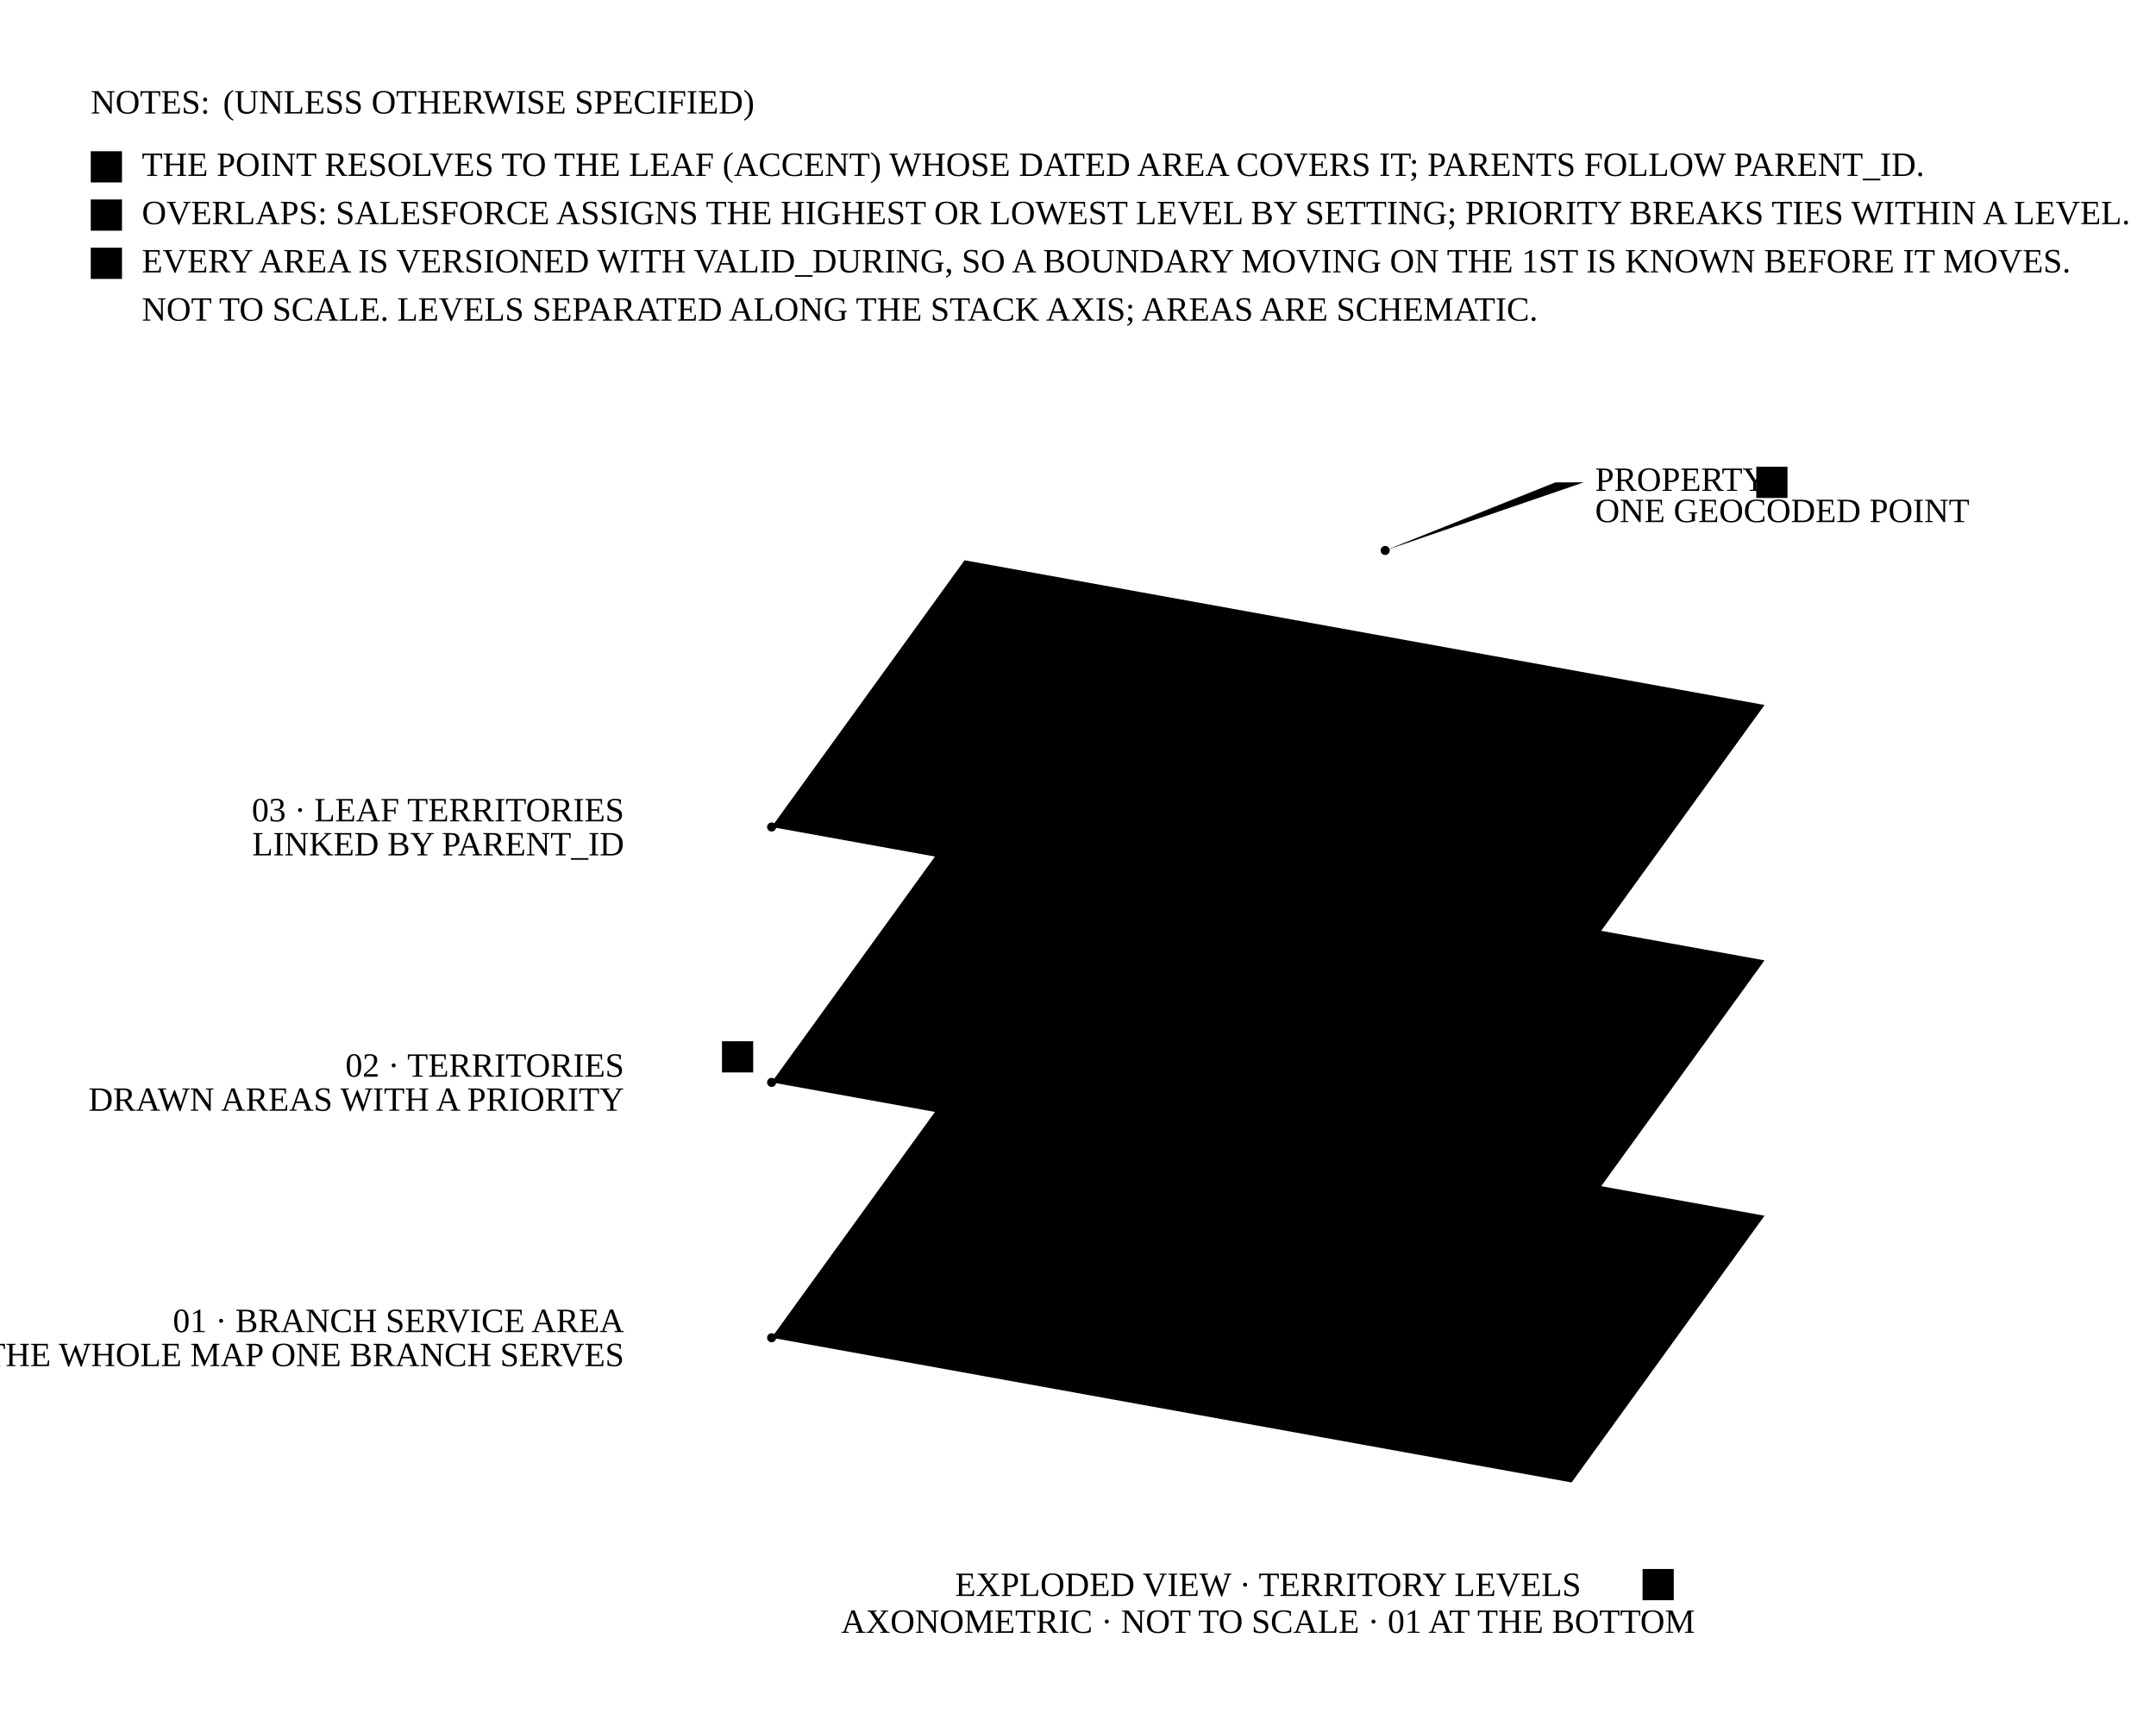
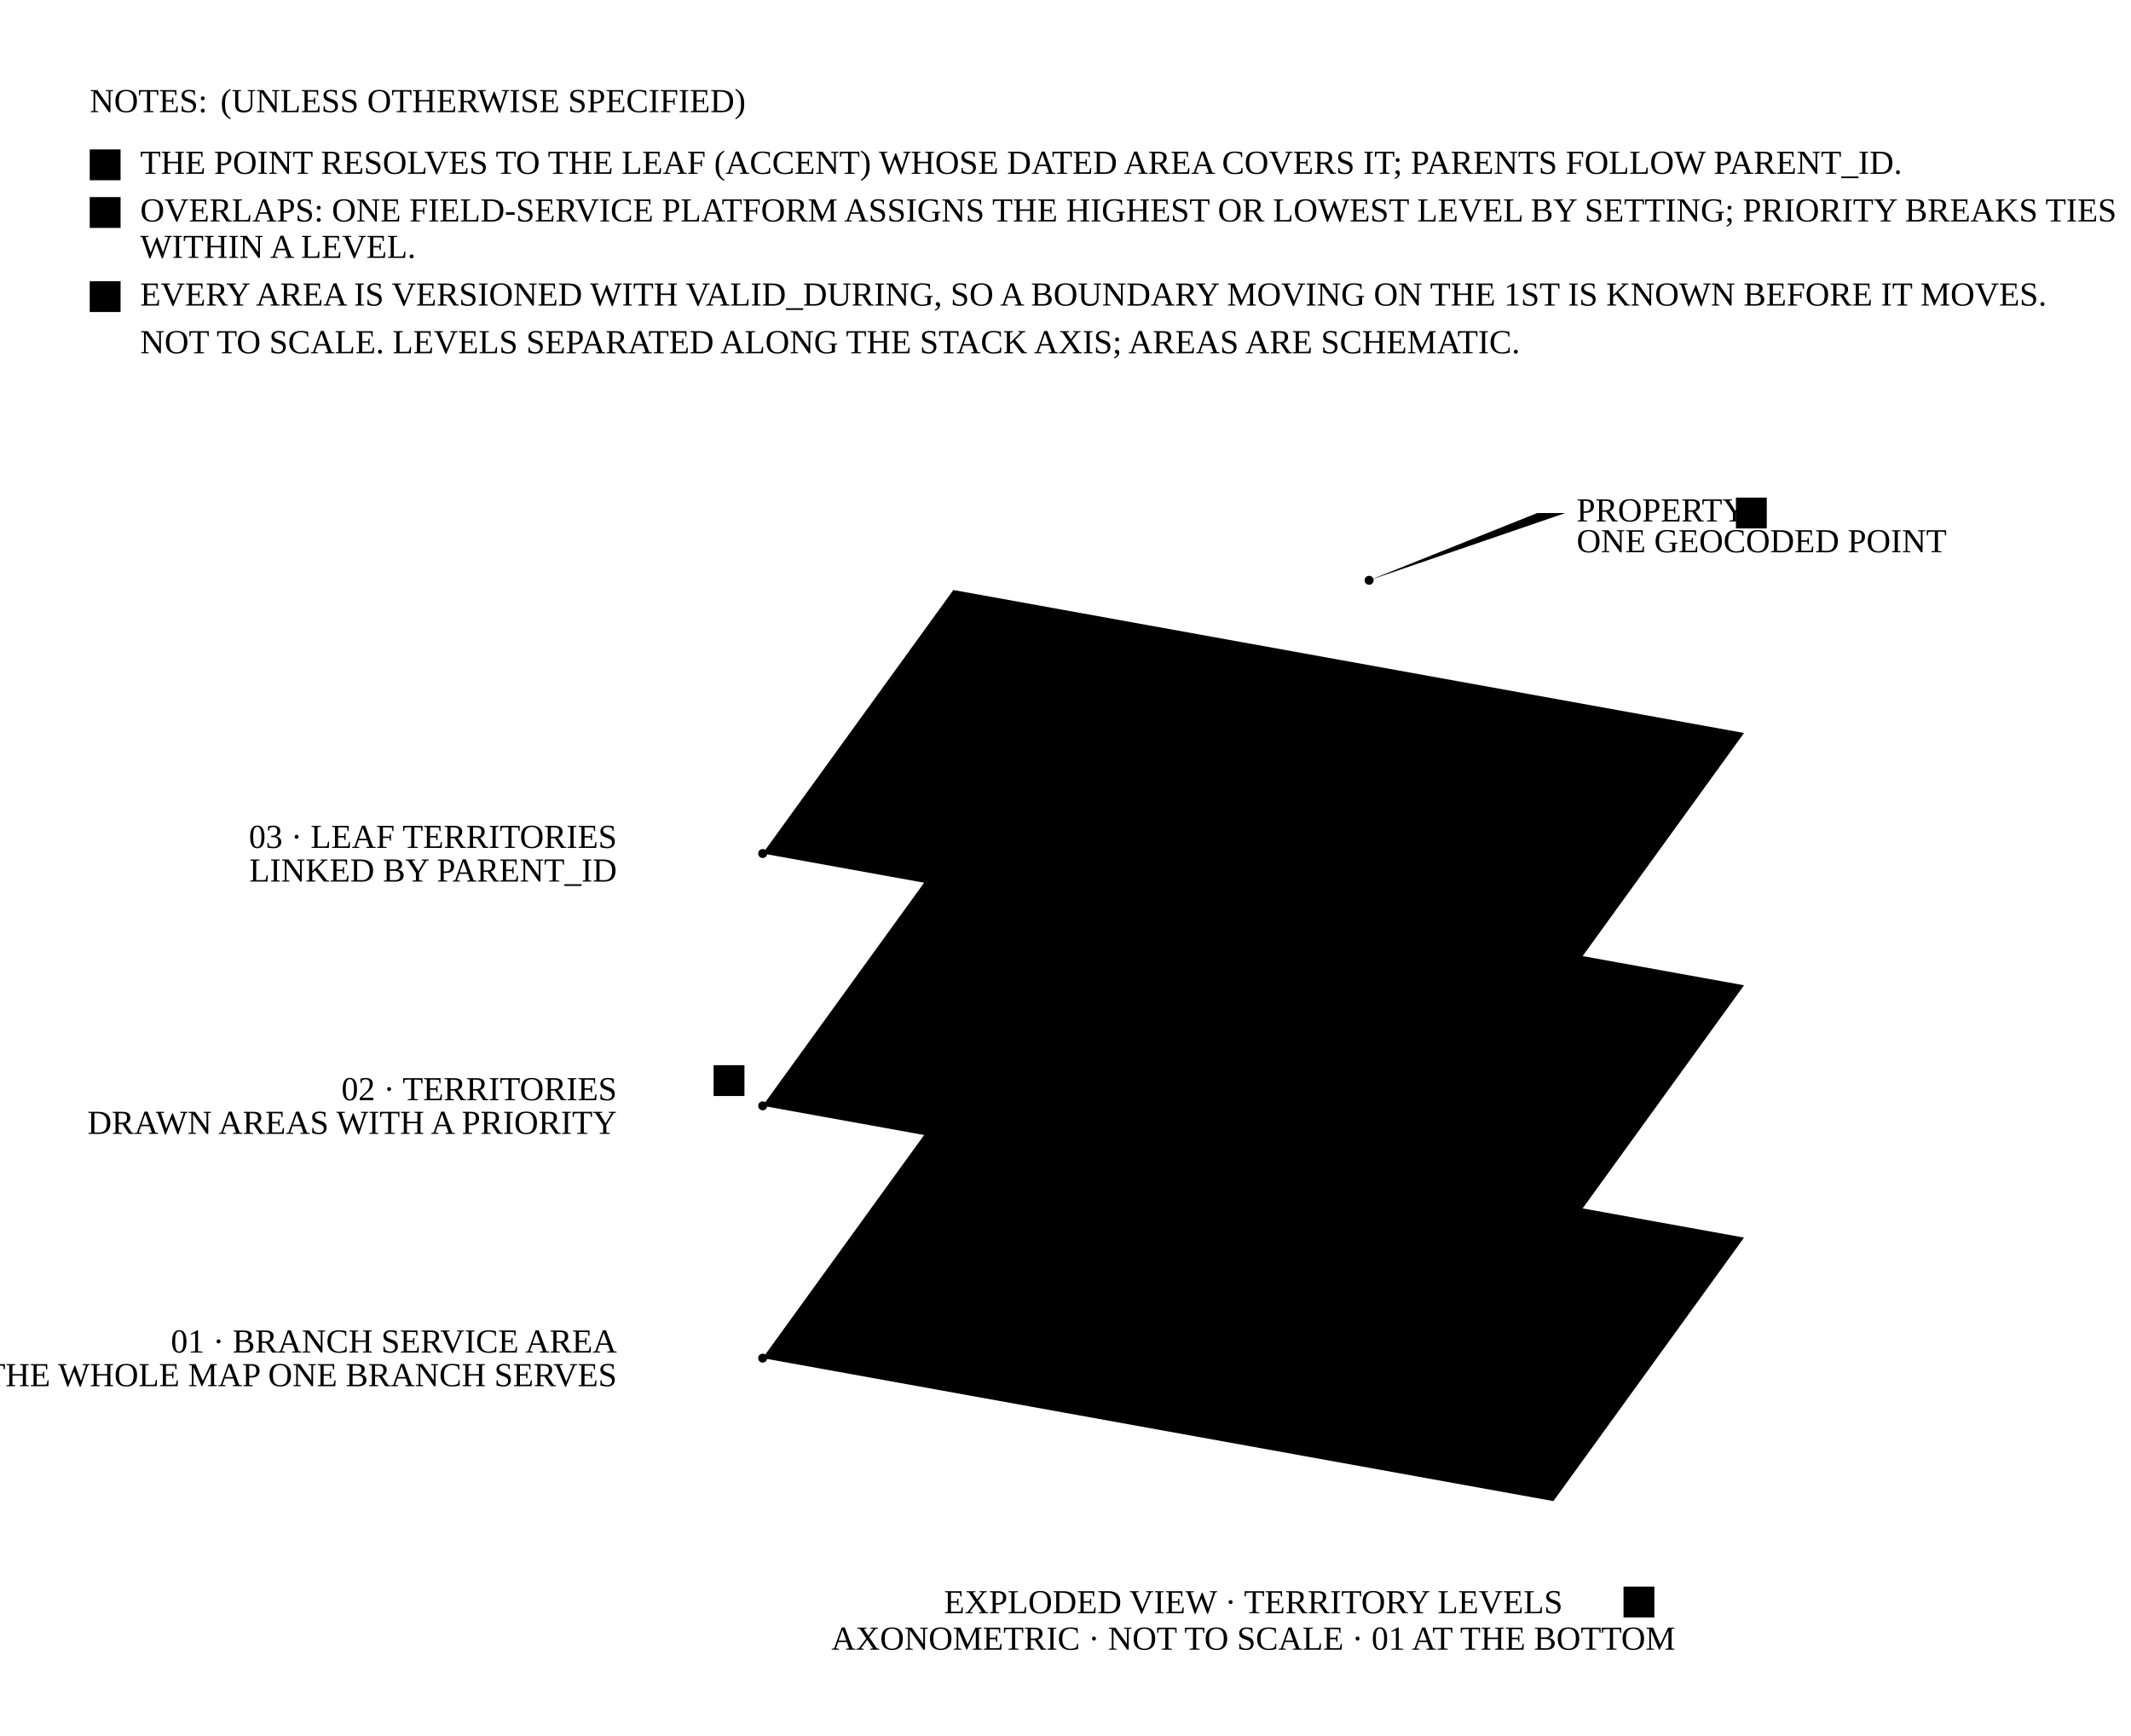
- <svg xmlns="http://www.w3.org/2000/svg" class="dwg" viewBox="0 0 760 606">
+ <svg xmlns="http://www.w3.org/2000/svg" class="dwg" viewBox="0 0 760 619">
  <defs>
    <marker id="fo-tca-ah" viewBox="0 0 10 10" refX="10" refY="5" markerWidth="6" markerHeight="6" markerUnits="userSpaceOnUse" orient="auto-start-reverse">
      <path class="ah ink" d="M0,1.6L10,5L0,8.4Z" />
    </marker>
    <marker id="fo-tca-ah-hl" viewBox="0 0 10 10" refX="10" refY="5" markerWidth="6" markerHeight="6" markerUnits="userSpaceOnUse" orient="auto-start-reverse">
      <path class="ah hl" d="M0,1.6L10,5L0,8.4Z" />
    </marker>
    <pattern id="fo-tca-hatch" width="5" height="5" patternUnits="userSpaceOnUse" patternTransform="rotate(45)">
      <path class="hatch-ln" d="M0,0V5" />
    </pattern>
  </defs>
  <text class="nth" x="32" y="40">NOTES:</text>
  <text class="nt" x="78.6" y="40">(UNLESS OTHERWISE SPECIFIED)</text>
  <rect class="nb" x="32" y="53.3" width="11" height="11" />
  <text class="nbt" x="37.5" y="61.5" text-anchor="middle">1</text>
  <text class="nt" x="50" y="62">THE POINT RESOLVES TO THE LEAF (ACCENT) WHOSE DATED AREA COVERS IT; PARENTS FOLLOW PARENT_ID.</text>
  <rect class="nb" x="32" y="70.3" width="11" height="11" />
  <text class="nbt" x="37.5" y="78.5" text-anchor="middle">2</text>
-   <text class="nt" x="50" y="79">OVERLAPS: SALESFORCE ASSIGNS THE HIGHEST OR LOWEST LEVEL BY SETTING; PRIORITY BREAKS TIES WITHIN A LEVEL.</text>
-   <rect class="nb" x="32" y="87.3" width="11" height="11" />
-   <text class="nbt" x="37.5" y="95.5" text-anchor="middle">3</text>
-   <text class="nt" x="50" y="96">EVERY AREA IS VERSIONED WITH VALID_DURING, SO A BOUNDARY MOVING ON THE 1ST IS KNOWN BEFORE IT MOVES.</text>
-   <text class="nt" x="50" y="113">NOT TO SCALE. LEVELS SEPARATED ALONG THE STACK AXIS; AREAS ARE SCHEMATIC.</text>
-   <path class="phantom" d="M340,377.46L340,197.46" />
-   <path class="phantom" d="M622,428.46L622,248.46" />
-   <path class="phantom" d="M554,522.46L554,342.46" />
-   <path class="phantom" d="M272,471.46L272,291.46" />
-   <g class="iso" transform="matrix(0.94 0.17 -0.34 0.47 340 377.46)">
+   <text class="nt" x="50" y="79">OVERLAPS: ONE FIELD-SERVICE PLATFORM ASSIGNS THE HIGHEST OR LOWEST LEVEL BY SETTING; PRIORITY BREAKS TIES</text>
+   <text class="nt" x="50" y="92">WITHIN A LEVEL.</text>
+   <rect class="nb" x="32" y="100.3" width="11" height="11" />
+   <text class="nbt" x="37.5" y="108.5" text-anchor="middle">3</text>
+   <text class="nt" x="50" y="109">EVERY AREA IS VERSIONED WITH VALID_DURING, SO A BOUNDARY MOVING ON THE 1ST IS KNOWN BEFORE IT MOVES.</text>
+   <text class="nt" x="50" y="126">NOT TO SCALE. LEVELS SEPARATED ALONG THE STACK AXIS; AREAS ARE SCHEMATIC.</text>
+   <path class="phantom" d="M340,390.46L340,210.46" />
+   <path class="phantom" d="M622,441.46L622,261.46" />
+   <path class="phantom" d="M554,535.46L554,355.46" />
+   <path class="phantom" d="M272,484.46L272,304.46" />
+   <g class="iso" transform="matrix(0.94 0.17 -0.34 0.47 340 390.46)">
    <rect class="obj plate" x="0" y="0" width="300" height="200" />
    <path class="obj fill-2" d="M24,58L150,52L276,68L284,182L140,190L18,180Z" />
  </g>
-   <circle class="dot" cx="272" cy="471.46" r="1.6" />
-   <path class="leader" d="M272,471.46H228" />
-   <text class="lt" x="220" y="469.46" text-anchor="end">01 · BRANCH SERVICE AREA</text>
-   <text class="vs" x="220" y="481.46" text-anchor="end">THE WHOLE MAP ONE BRANCH SERVES</text>
-   <g class="iso" transform="matrix(0.94 0.17 -0.34 0.47 340 287.46)">
+   <circle class="dot" cx="272" cy="484.46" r="1.6" />
+   <path class="leader" d="M272,484.46H228" />
+   <text class="lt" x="220" y="482.46" text-anchor="end">01 · BRANCH SERVICE AREA</text>
+   <text class="vs" x="220" y="494.46" text-anchor="end">THE WHOLE MAP ONE BRANCH SERVES</text>
+   <g class="iso" transform="matrix(0.94 0.17 -0.34 0.47 340 300.46)">
    <rect class="obj plate" x="0" y="0" width="300" height="200" />
    <path class="obj fill-2" d="M24,58L150,52L140,190L18,180Z" />
    <path class="obj fill-1" d="M150,52L276,68L284,182L140,190Z" />
  </g>
-   <circle class="dot" cx="272" cy="381.46" r="1.6" />
-   <path class="leader" d="M272,381.46H228" />
-   <text class="lt" x="220" y="379.46" text-anchor="end">02 · TERRITORIES</text>
-   <text class="vs" x="220" y="391.46" text-anchor="end">DRAWN AREAS WITH A PRIORITY</text>
-   <g class="iso" transform="matrix(0.94 0.17 -0.34 0.47 340 197.46)">
+   <circle class="dot" cx="272" cy="394.46" r="1.6" />
+   <path class="leader" d="M272,394.46H228" />
+   <text class="lt" x="220" y="392.46" text-anchor="end">02 · TERRITORIES</text>
+   <text class="vs" x="220" y="404.46" text-anchor="end">DRAWN AREAS WITH A PRIORITY</text>
+   <g class="iso" transform="matrix(0.94 0.17 -0.34 0.47 340 210.46)">
    <rect class="obj plate" x="0" y="0" width="300" height="200" />
    <path class="obj fill-2" d="M24,58L150,52L145,121L21,118Z" />
    <path class="obj fill-2" d="M21,118L145,121L140,190L18,180Z" />
    <path class="obj fill-2" d="M150,52L276,68L280,124L145,121Z" />
    <path class="obj hl" d="M145,121L280,124L284,182L140,190Z" />
  </g>
-   <circle class="dot" cx="272" cy="291.46" r="1.6" />
-   <path class="leader" d="M272,291.46H228" />
-   <text class="lt" x="220" y="289.46" text-anchor="end">03 · LEAF TERRITORIES</text>
-   <text class="vs" x="220" y="301.46" text-anchor="end">LINKED BY PARENT_ID</text>
-   <rect class="nb" x="254.5" y="366.96" width="11" height="11" />
-   <text class="nbt" x="260" y="375.16" text-anchor="middle">2</text>
-   <path class="phantom" d="M488.28,194L488.28,484" />
-   <circle class="dot" cx="488.28" cy="484" r="2.2" />
-   <circle class="dot" cx="488.28" cy="394" r="2.2" />
-   <circle class="dot" cx="488.28" cy="304" r="2.2" />
-   <circle class="dot" cx="488.28" cy="194" r="1.6" />
-   <path class="leader" d="M488.28,194L548.28,170H558.28" />
-   <text class="sl ink" x="562.28" y="173">PROPERTY</text>
-   <text class="vs" x="562.28" y="184">ONE GEOCODED POINT</text>
-   <rect class="nb" x="619.1" y="164.5" width="11" height="11" />
-   <text class="nbt" x="624.6" y="172.7" text-anchor="middle">1</text>
-   <text class="vt" x="447" y="562.46" text-anchor="middle">EXPLODED VIEW · TERRITORY LEVELS</text>
-   <text class="vs" x="447" y="575.46" text-anchor="middle">AXONOMETRIC · NOT TO SCALE · 01 AT THE BOTTOM</text>
-   <rect class="nb" x="579.01" y="552.96" width="11" height="11" />
-   <text class="nbt" x="584.51" y="561.16" text-anchor="middle">3</text>
+   <circle class="dot" cx="272" cy="304.46" r="1.6" />
+   <path class="leader" d="M272,304.46H228" />
+   <text class="lt" x="220" y="302.46" text-anchor="end">03 · LEAF TERRITORIES</text>
+   <text class="vs" x="220" y="314.46" text-anchor="end">LINKED BY PARENT_ID</text>
+   <rect class="nb" x="254.5" y="379.96" width="11" height="11" />
+   <text class="nbt" x="260" y="388.16" text-anchor="middle">2</text>
+   <path class="phantom" d="M488.28,207L488.28,497" />
+   <circle class="dot" cx="488.28" cy="497" r="2.2" />
+   <circle class="dot" cx="488.28" cy="407" r="2.2" />
+   <circle class="dot" cx="488.28" cy="317" r="2.2" />
+   <circle class="dot" cx="488.28" cy="207" r="1.6" />
+   <path class="leader" d="M488.28,207L548.28,183H558.28" />
+   <text class="sl ink" x="562.28" y="186">PROPERTY</text>
+   <text class="vs" x="562.28" y="197">ONE GEOCODED POINT</text>
+   <rect class="nb" x="619.1" y="177.5" width="11" height="11" />
+   <text class="nbt" x="624.6" y="185.7" text-anchor="middle">1</text>
+   <text class="vt" x="447" y="575.46" text-anchor="middle">EXPLODED VIEW · TERRITORY LEVELS</text>
+   <text class="vs" x="447" y="588.46" text-anchor="middle">AXONOMETRIC · NOT TO SCALE · 01 AT THE BOTTOM</text>
+   <rect class="nb" x="579.01" y="565.96" width="11" height="11" />
+   <text class="nbt" x="584.51" y="574.16" text-anchor="middle">3</text>
</svg>
